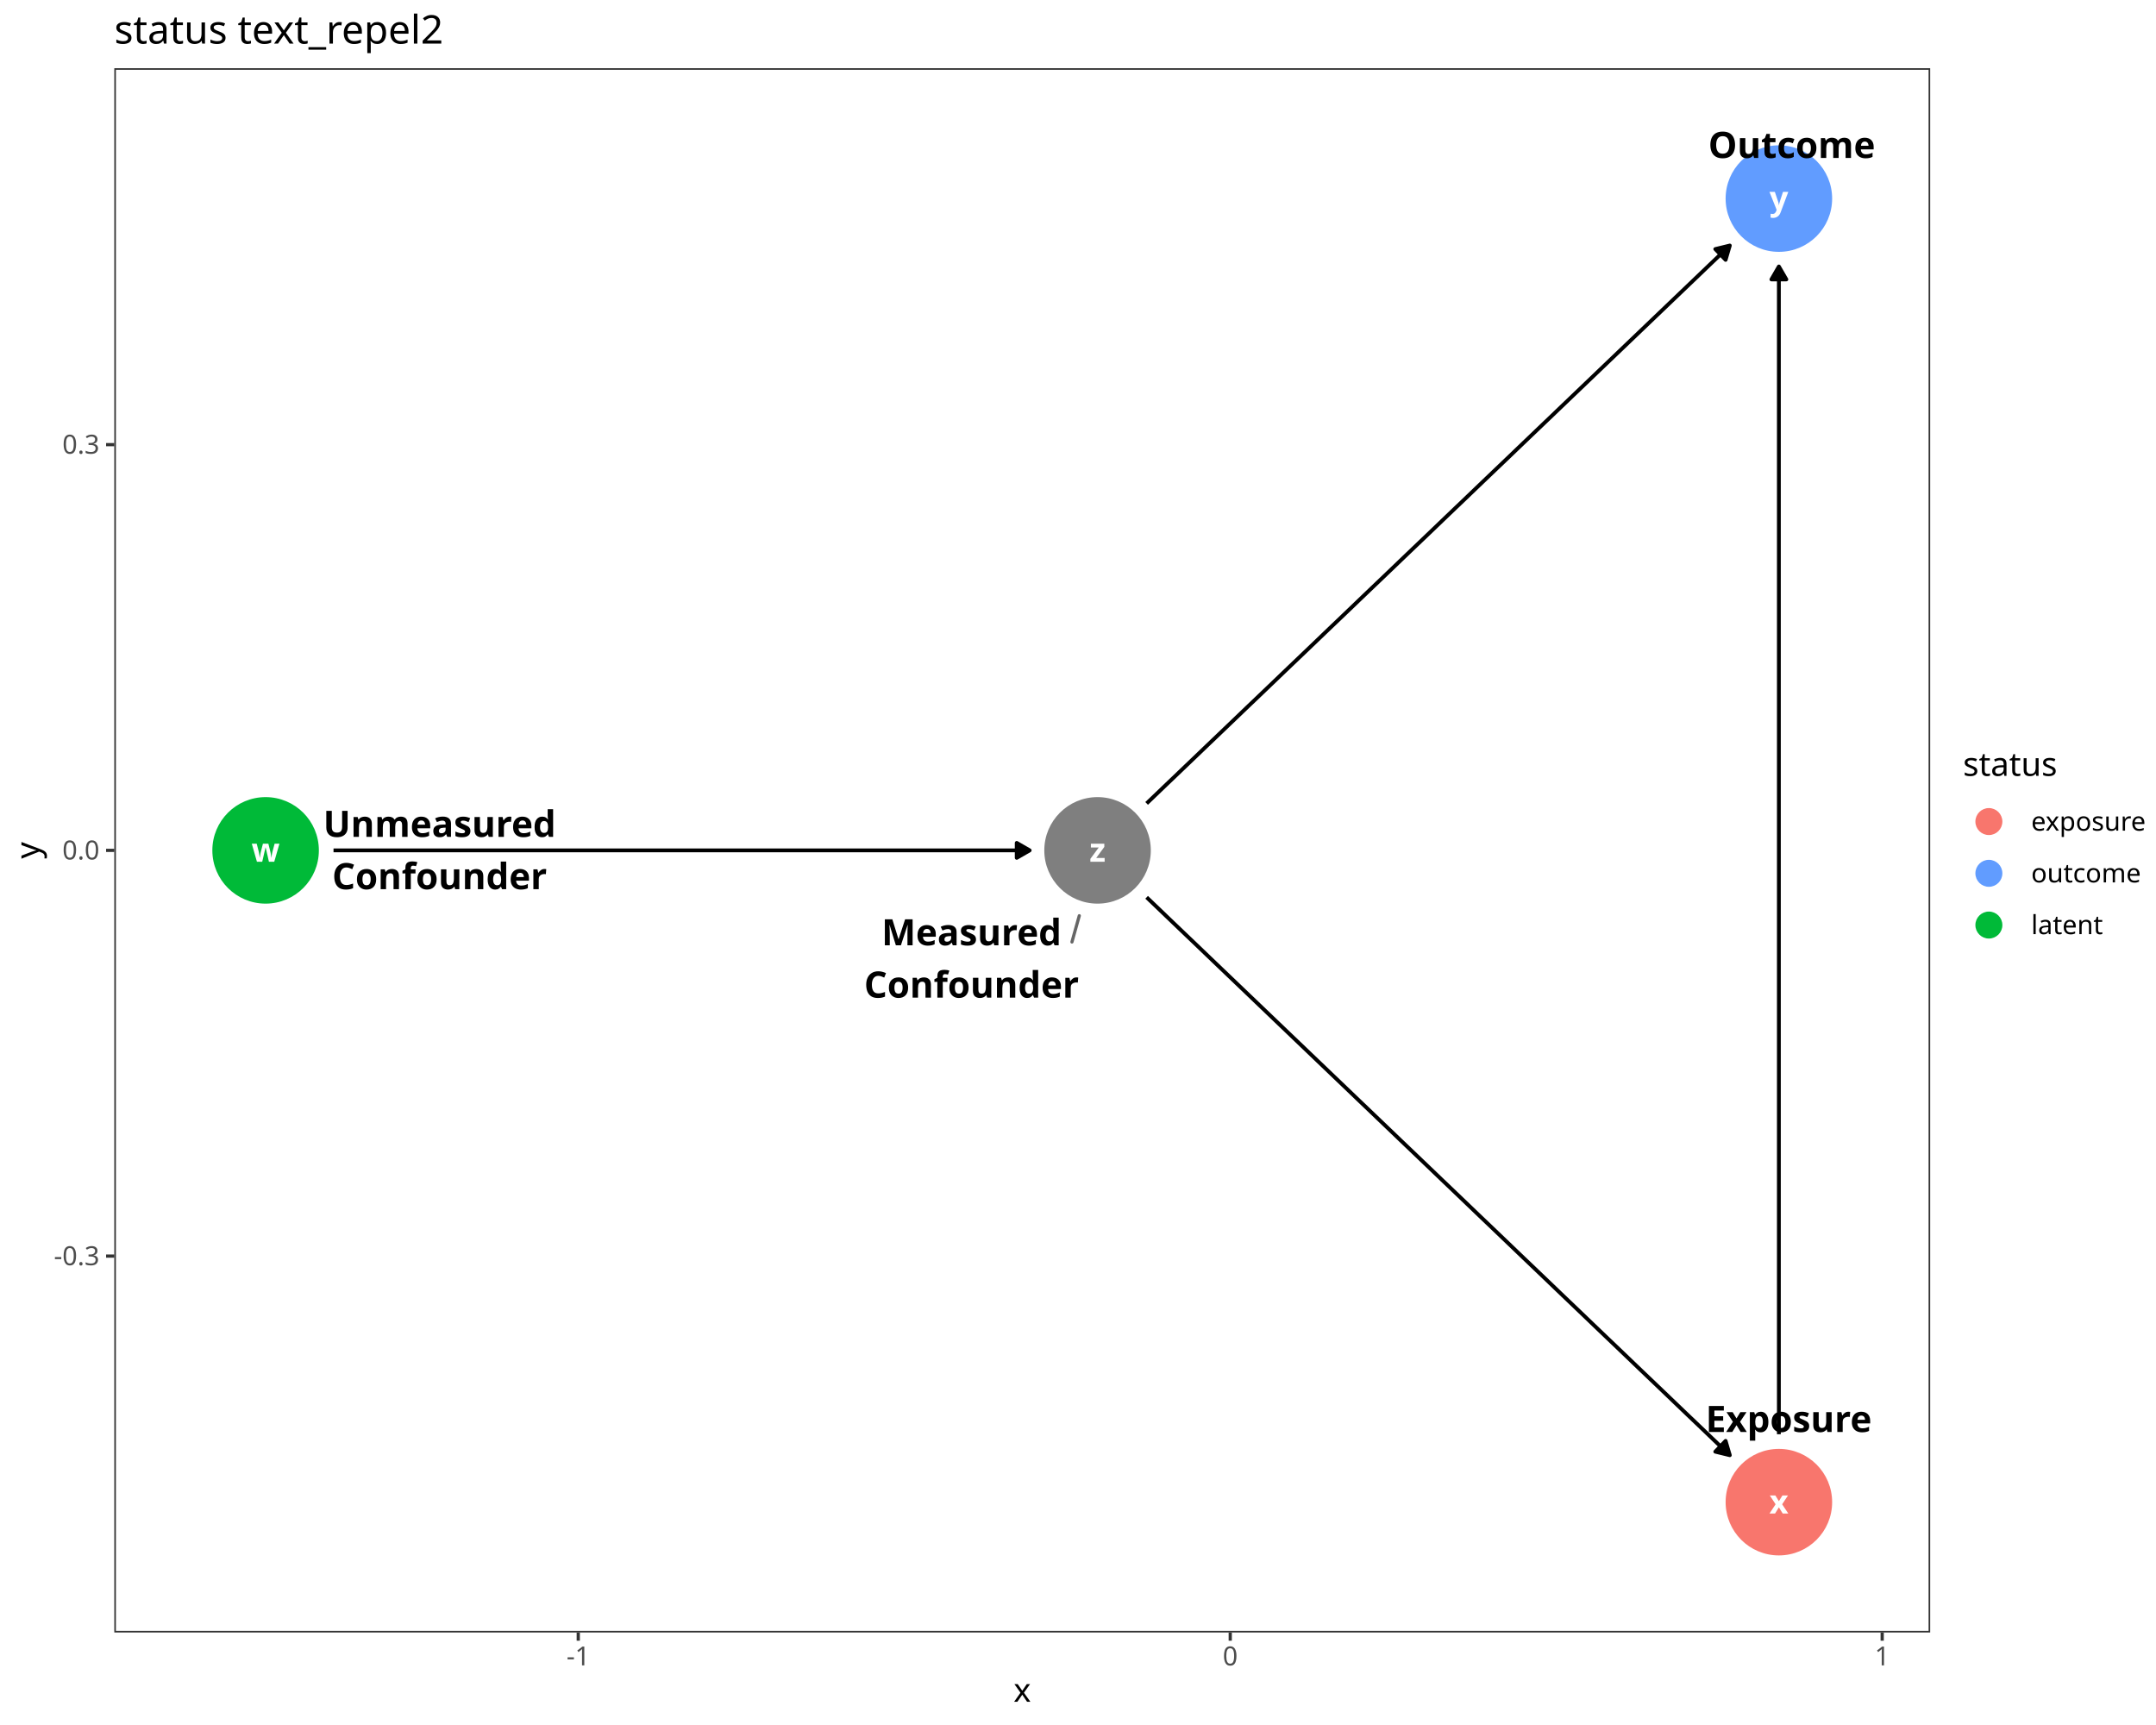
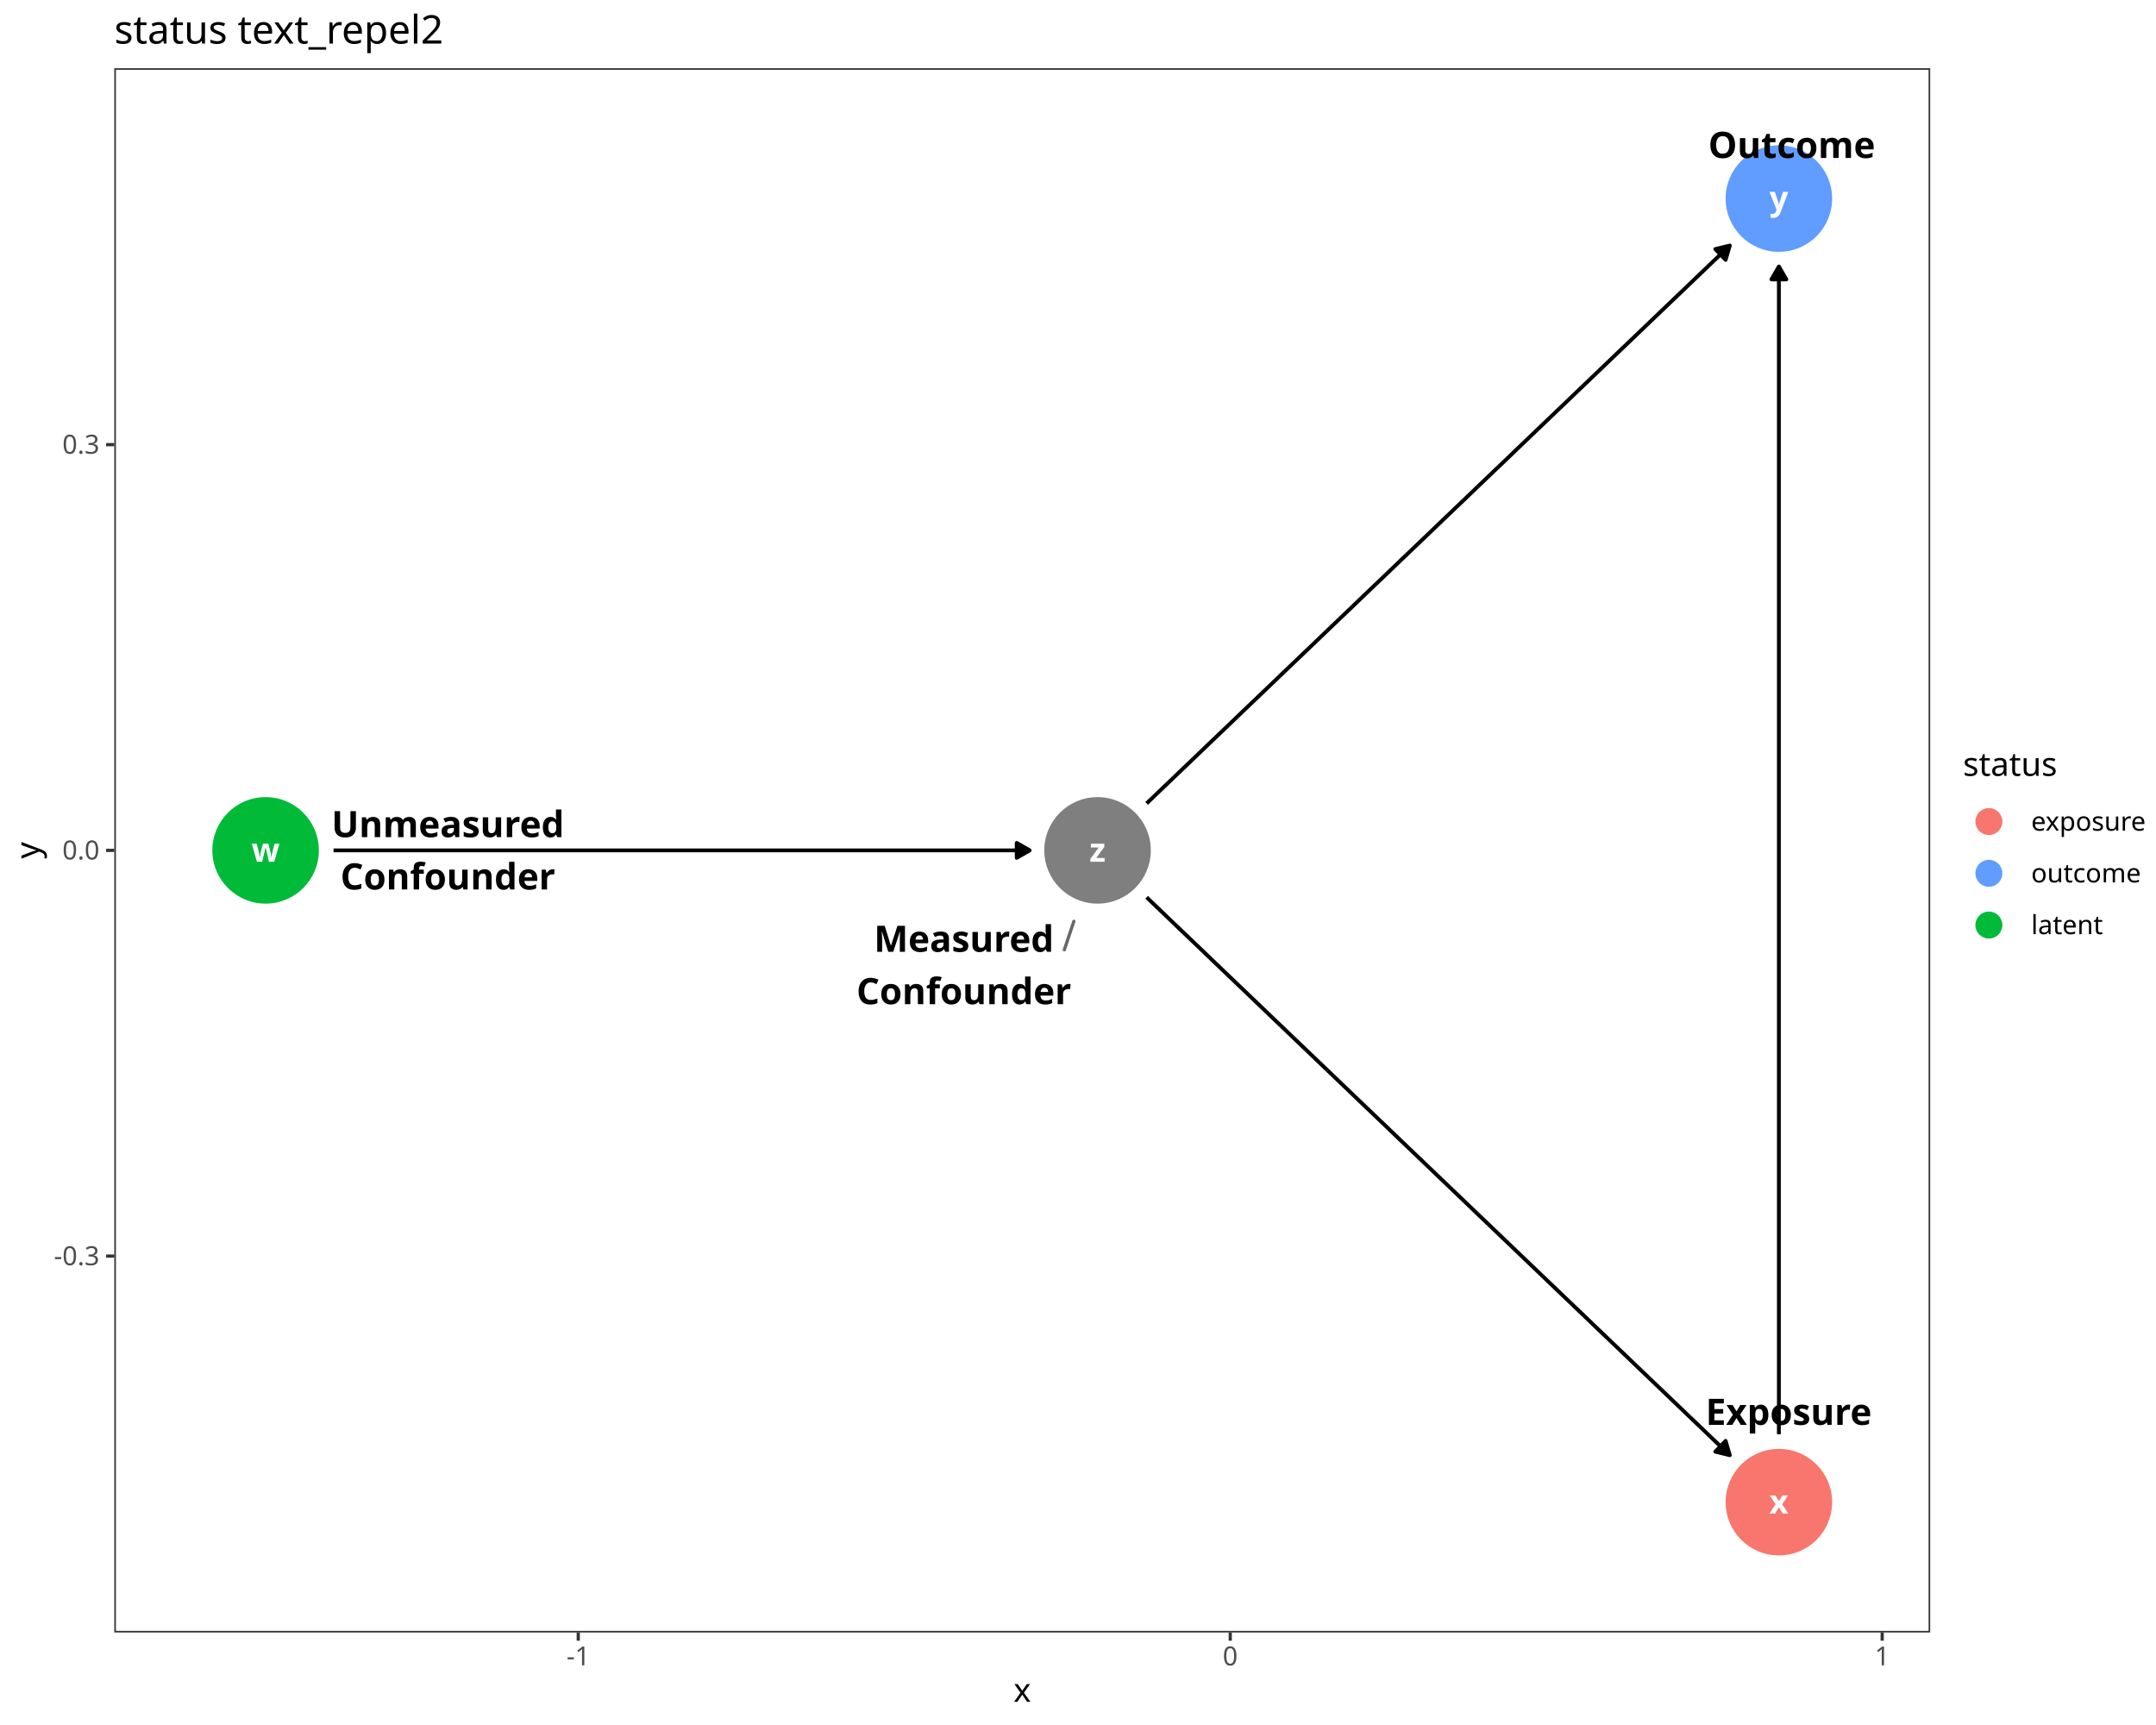
<svg xmlns="http://www.w3.org/2000/svg" class="svglite" data-engine-version="2.0" width="720.00pt" height="576.00pt" viewBox="0 0 720.00 576.00">
  <defs>
    <style type="text/css">
    .svglite line, .svglite polyline, .svglite polygon, .svglite path, .svglite rect, .svglite circle {
      fill: none;
      stroke: #000000;
      stroke-linecap: round;
      stroke-linejoin: round;
      stroke-miterlimit: 10.00;
    }
  </style>
  </defs>
  <rect width="100%" height="100%" style="stroke: none; fill: #FFFFFF;" />
  <defs>
    <clipPath id="cpMC4wMHw3MjAuMDB8MC4wMHw1NzYuMDA=">
      <rect x="0.00" y="0.00" width="720.00" height="576.00" />
    </clipPath>
  </defs>
  <g clip-path="url(#cpMC4wMHw3MjAuMDB8MC4wMHw1NzYuMDA=)">
    <rect x="0.00" y="0.00" width="720.00" height="576.00" style="stroke-width: 1.07; stroke: #FFFFFF; fill: #FFFFFF;" />
  </g>
  <defs>
    <clipPath id="cpMzguMTd8NjQ0LjU5fDIyLjc4fDU0NS4xMQ==">
      <rect x="38.17" y="22.78" width="606.42" height="522.33" />
    </clipPath>
  </defs>
  <g clip-path="url(#cpMzguMTd8NjQ0LjU5fDIyLjc4fDU0NS4xMQ==)">
    <rect x="38.17" y="22.78" width="606.42" height="522.33" style="stroke-width: 1.07; stroke: none; fill: #FFFFFF;" />
    <circle cx="88.70" cy="283.95" r="17.43" style="stroke-width: 0.71; stroke: #00BA38; fill: #00BA38;" />
    <circle cx="594.06" cy="501.59" r="17.43" style="stroke-width: 0.71; stroke: #F8766D; fill: #F8766D;" />
    <circle cx="594.06" cy="66.31" r="17.43" style="stroke-width: 0.71; stroke: #619CFF; fill: #619CFF;" />
    <circle cx="366.53" cy="283.95" r="17.43" style="stroke-width: 0.71; stroke: #7F7F7F; fill: #7F7F7F;" />
    <polyline points="111.38,283.95 113.96,283.95 116.77,283.95 119.57,283.95 122.38,283.95 125.19,283.95 127.99,283.95 130.80,283.95 133.61,283.95 136.41,283.95 139.22,283.95 142.02,283.95 144.83,283.95 147.64,283.95 150.44,283.95 153.25,283.95 156.06,283.95 158.86,283.95 161.67,283.95 164.48,283.95 167.28,283.95 170.09,283.95 172.89,283.95 175.70,283.95 178.51,283.95 181.31,283.95 184.12,283.95 186.93,283.95 189.73,283.95 192.54,283.95 195.35,283.95 198.15,283.95 200.96,283.95 203.76,283.95 206.57,283.95 209.38,283.95 212.18,283.95 214.99,283.95 217.80,283.95 220.60,283.95 223.41,283.95 226.21,283.95 229.02,283.95 231.83,283.95 234.63,283.95 237.44,283.95 240.25,283.95 243.05,283.95 245.86,283.95 248.67,283.95 251.47,283.95 254.28,283.95 257.08,283.95 259.89,283.95 262.70,283.95 265.50,283.95 268.31,283.95 271.12,283.95 273.92,283.95 276.73,283.95 279.54,283.95 282.34,283.95 285.15,283.95 287.95,283.95 290.76,283.95 293.57,283.95 296.37,283.95 299.18,283.95 301.99,283.95 304.79,283.95 307.60,283.95 310.41,283.95 313.21,283.95 316.02,283.95 318.82,283.95 321.63,283.95 324.44,283.95 327.24,283.95 330.05,283.95 332.86,283.95 335.66,283.95 338.47,283.95 341.28,283.95 343.86,283.95 " style="stroke-width: 1.28; stroke-linecap: butt;" />
    <polygon points="339.54,286.44 343.86,283.95 339.54,281.46 " style="stroke-width: 1.28; stroke-linecap: butt; fill: #000000;" />
    <polyline points="594.06,478.91 594.06,475.20 594.06,470.81 594.06,466.41 594.06,462.01 594.06,457.62 594.06,453.22 594.06,448.82 594.06,444.43 594.06,440.03 594.06,435.63 594.06,431.24 594.06,426.84 594.06,422.44 594.06,418.05 594.06,413.65 594.06,409.25 594.06,404.86 594.06,400.46 594.06,396.06 594.06,391.67 594.06,387.27 594.06,382.87 594.06,378.48 594.06,374.08 594.06,369.68 594.06,365.29 594.06,360.89 594.06,356.49 594.06,352.10 594.06,347.70 594.06,343.30 594.06,338.91 594.06,334.51 594.06,330.11 594.06,325.72 594.06,321.32 594.06,316.92 594.06,312.53 594.06,308.13 594.06,303.73 594.06,299.34 594.06,294.94 594.06,290.54 594.06,286.15 594.06,281.75 594.06,277.35 594.06,272.96 594.06,268.56 594.06,264.16 594.06,259.77 594.06,255.37 594.06,250.97 594.06,246.58 594.06,242.18 594.06,237.78 594.06,233.39 594.06,228.99 594.06,224.59 594.06,220.20 594.06,215.80 594.06,211.40 594.06,207.01 594.06,202.61 594.06,198.21 594.06,193.82 594.06,189.42 594.06,185.02 594.06,180.63 594.06,176.23 594.06,171.83 594.06,167.44 594.06,163.04 594.06,158.64 594.06,154.25 594.06,149.85 594.06,145.45 594.06,141.05 594.06,136.66 594.06,132.26 594.06,127.86 594.06,123.47 594.06,119.07 594.06,114.67 594.06,110.28 594.06,105.88 594.06,101.48 594.06,97.09 594.06,92.69 594.06,88.99 " style="stroke-width: 1.28; stroke-linecap: butt;" />
    <polygon points="596.55,93.30 594.06,88.99 591.57,93.30 " style="stroke-width: 1.28; stroke-linecap: butt; fill: #000000;" />
    <polyline points="382.92,299.62 384.92,301.53 387.22,303.73 389.51,305.93 391.81,308.13 394.11,310.33 396.41,312.53 398.71,314.72 401.01,316.92 403.30,319.12 405.60,321.32 407.90,323.52 410.20,325.72 412.50,327.92 414.79,330.11 417.09,332.31 419.39,334.51 421.69,336.71 423.99,338.91 426.29,341.11 428.58,343.30 430.88,345.50 433.18,347.70 435.48,349.90 437.78,352.10 440.08,354.30 442.37,356.49 444.67,358.69 446.97,360.89 449.27,363.09 451.57,365.29 453.86,367.49 456.16,369.68 458.46,371.88 460.76,374.08 463.06,376.28 465.36,378.48 467.65,380.68 469.95,382.87 472.25,385.07 474.55,387.27 476.85,389.47 479.15,391.67 481.44,393.87 483.74,396.06 486.04,398.26 488.34,400.46 490.64,402.66 492.93,404.86 495.23,407.06 497.53,409.25 499.83,411.45 502.13,413.65 504.43,415.85 506.72,418.05 509.02,420.25 511.32,422.44 513.62,424.64 515.92,426.84 518.22,429.04 520.51,431.24 522.81,433.44 525.11,435.63 527.41,437.83 529.71,440.03 532.00,442.23 534.30,444.43 536.60,446.63 538.90,448.82 541.20,451.02 543.50,453.22 545.79,455.42 548.09,457.62 550.39,459.82 552.69,462.01 554.99,464.21 557.29,466.41 559.58,468.61 561.88,470.81 564.18,473.01 566.48,475.20 568.78,477.40 571.07,479.60 573.37,481.80 575.67,484.00 577.67,485.91 " style="stroke-width: 1.28; stroke-linecap: butt;" />
    <polygon points="572.83,484.73 577.67,485.91 576.27,481.13 " style="stroke-width: 1.28; stroke-linecap: butt; fill: #000000;" />
    <polyline points="382.92,268.27 384.92,266.36 387.22,264.16 389.51,261.96 391.81,259.77 394.11,257.57 396.41,255.37 398.71,253.17 401.01,250.97 403.30,248.77 405.60,246.58 407.90,244.38 410.20,242.18 412.50,239.98 414.79,237.78 417.09,235.58 419.39,233.39 421.69,231.19 423.99,228.99 426.29,226.79 428.58,224.59 430.88,222.39 433.18,220.20 435.48,218.00 437.78,215.80 440.08,213.60 442.37,211.40 444.67,209.20 446.97,207.01 449.27,204.81 451.57,202.61 453.86,200.41 456.16,198.21 458.46,196.01 460.76,193.82 463.06,191.62 465.36,189.42 467.65,187.22 469.95,185.02 472.25,182.82 474.55,180.63 476.85,178.43 479.15,176.23 481.44,174.03 483.74,171.83 486.04,169.63 488.34,167.44 490.64,165.24 492.93,163.04 495.23,160.84 497.53,158.64 499.83,156.44 502.13,154.25 504.43,152.05 506.72,149.85 509.02,147.65 511.32,145.45 513.62,143.25 515.92,141.05 518.22,138.86 520.51,136.66 522.81,134.46 525.11,132.26 527.41,130.06 529.71,127.86 532.00,125.67 534.30,123.47 536.60,121.27 538.90,119.07 541.20,116.87 543.50,114.67 545.79,112.48 548.09,110.28 550.39,108.08 552.69,105.88 554.99,103.68 557.29,101.48 559.58,99.29 561.88,97.09 564.18,94.89 566.48,92.69 568.78,90.49 571.07,88.29 573.37,86.10 575.67,83.90 577.67,81.99 " style="stroke-width: 1.28; stroke-linecap: butt;" />
    <polygon points="576.27,86.77 577.67,81.99 572.83,83.17 " style="stroke-width: 1.28; stroke-linecap: butt; fill: #000000;" />
    <text x="88.70" y="287.75" text-anchor="middle" style="font-size: 11.04px; font-weight: bold; fill: #FFFFFF; font-family: sans;" textLength="7.98px" lengthAdjust="spacingAndGlyphs">w</text>
    <text x="594.06" y="505.38" text-anchor="middle" style="font-size: 11.04px; font-weight: bold; fill: #FFFFFF; font-family: sans;" textLength="5.52px" lengthAdjust="spacingAndGlyphs">x</text>
    <text x="594.06" y="70.11" text-anchor="middle" style="font-size: 11.04px; font-weight: bold; fill: #FFFFFF; font-family: sans;" textLength="5.52px" lengthAdjust="spacingAndGlyphs">y</text>
    <text x="366.53" y="287.75" text-anchor="middle" style="font-size: 11.04px; font-weight: bold; fill: #FFFFFF; font-family: sans;" textLength="5.52px" lengthAdjust="spacingAndGlyphs">z</text>
-     <line x1="357.98" y1="314.54" x2="360.43" y2="305.78" style="stroke-width: 1.07; stroke: #666666;" />
-     <text x="146.80" y="279.44" text-anchor="middle" style="font-size: 12.14px; font-weight: bold; font-family: sans;" textLength="69.54px" lengthAdjust="spacingAndGlyphs">Unmeasured</text>
-     <text x="146.80" y="296.92" text-anchor="middle" style="font-size: 12.14px; font-weight: bold; font-family: sans;" textLength="63.47px" lengthAdjust="spacingAndGlyphs">Confounder</text>
-     <text x="597.33" y="478.15" text-anchor="middle" style="font-size: 12.14px; font-weight: bold; font-family: sans;" textLength="51.32px" lengthAdjust="spacingAndGlyphs">Exposure</text>
+     <line x1="355.43" y1="317.16" x2="358.62" y2="307.63" style="stroke-width: 1.07; stroke: #666666;" />
+     <text x="149.57" y="279.53" text-anchor="middle" style="font-size: 12.14px; font-weight: bold; font-family: sans;" textLength="69.54px" lengthAdjust="spacingAndGlyphs">Unmeasured</text>
+     <text x="149.57" y="297.01" text-anchor="middle" style="font-size: 12.14px; font-weight: bold; font-family: sans;" textLength="63.47px" lengthAdjust="spacingAndGlyphs">Confounder</text>
+     <text x="597.33" y="475.77" text-anchor="middle" style="font-size: 12.14px; font-weight: bold; font-family: sans;" textLength="51.32px" lengthAdjust="spacingAndGlyphs">Exposure</text>
    <text x="598.35" y="52.74" text-anchor="middle" style="font-size: 12.14px; font-weight: bold; font-family: sans;" textLength="49.28px" lengthAdjust="spacingAndGlyphs">Outcome</text>
-     <text x="324.45" y="315.64" text-anchor="middle" style="font-size: 12.14px; font-weight: bold; font-family: sans;" textLength="54.01px" lengthAdjust="spacingAndGlyphs">Measured</text>
-     <text x="324.45" y="333.12" text-anchor="middle" style="font-size: 12.14px; font-weight: bold; font-family: sans;" textLength="63.47px" lengthAdjust="spacingAndGlyphs">Confounder</text>
+     <text x="321.90" y="317.81" text-anchor="middle" style="font-size: 12.14px; font-weight: bold; font-family: sans;" textLength="54.01px" lengthAdjust="spacingAndGlyphs">Measured</text>
+     <text x="321.90" y="335.30" text-anchor="middle" style="font-size: 12.14px; font-weight: bold; font-family: sans;" textLength="63.47px" lengthAdjust="spacingAndGlyphs">Confounder</text>
    <rect x="38.17" y="22.78" width="606.42" height="522.33" style="stroke-width: 1.07; stroke: #333333;" />
  </g>
  <g clip-path="url(#cpMC4wMHw3MjAuMDB8MC4wMHw1NzYuMDA=)">
    <text x="33.24" y="422.46" text-anchor="end" style="font-size: 8.80px; fill: #4D4D4D; font-family: sans;" textLength="15.16px" lengthAdjust="spacingAndGlyphs">-0.3</text>
    <text x="33.24" y="286.98" text-anchor="end" style="font-size: 8.80px; fill: #4D4D4D; font-family: sans;" textLength="12.23px" lengthAdjust="spacingAndGlyphs">0.0</text>
    <text x="33.24" y="151.49" text-anchor="end" style="font-size: 8.80px; fill: #4D4D4D; font-family: sans;" textLength="12.23px" lengthAdjust="spacingAndGlyphs">0.3</text>
    <polyline points="35.43,419.43 38.17,419.43 " style="stroke-width: 1.07; stroke: #333333; stroke-linecap: butt;" />
    <polyline points="35.43,283.95 38.17,283.95 " style="stroke-width: 1.07; stroke: #333333; stroke-linecap: butt;" />
    <polyline points="35.43,148.47 38.17,148.47 " style="stroke-width: 1.07; stroke: #333333; stroke-linecap: butt;" />
    <polyline points="193.11,547.85 193.11,545.11 " style="stroke-width: 1.07; stroke: #333333; stroke-linecap: butt;" />
    <polyline points="410.84,547.85 410.84,545.11 " style="stroke-width: 1.07; stroke: #333333; stroke-linecap: butt;" />
    <polyline points="628.56,547.85 628.56,545.11 " style="stroke-width: 1.07; stroke: #333333; stroke-linecap: butt;" />
    <text x="193.11" y="556.10" text-anchor="middle" style="font-size: 8.80px; fill: #4D4D4D; font-family: sans;" textLength="7.82px" lengthAdjust="spacingAndGlyphs">-1</text>
    <text x="410.84" y="556.10" text-anchor="middle" style="font-size: 8.80px; fill: #4D4D4D; font-family: sans;" textLength="4.89px" lengthAdjust="spacingAndGlyphs">0</text>
    <text x="628.56" y="556.10" text-anchor="middle" style="font-size: 8.80px; fill: #4D4D4D; font-family: sans;" textLength="4.89px" lengthAdjust="spacingAndGlyphs">1</text>
    <text x="341.38" y="568.24" text-anchor="middle" style="font-size: 11.00px; font-family: sans;" textLength="5.50px" lengthAdjust="spacingAndGlyphs">x</text>
    <text transform="translate(13.05,283.95) rotate(-90)" text-anchor="middle" style="font-size: 11.00px; font-family: sans;" textLength="5.50px" lengthAdjust="spacingAndGlyphs">y</text>
    <rect x="655.55" y="250.36" width="58.97" height="67.17" style="stroke-width: 1.07; stroke: none; fill: #FFFFFF;" />
    <text x="655.55" y="259.07" style="font-size: 11.00px; font-family: sans;" textLength="29.36px" lengthAdjust="spacingAndGlyphs">status</text>
    <rect x="655.55" y="265.69" width="17.28" height="17.28" style="stroke-width: 1.07; stroke: none; fill: #FFFFFF;" />
    <circle cx="664.19" cy="274.33" r="4.27" style="stroke-width: 0.47; stroke: #F8766D; fill: #F8766D;" />
    <rect x="655.55" y="282.97" width="17.28" height="17.28" style="stroke-width: 1.07; stroke: none; fill: #FFFFFF;" />
    <circle cx="664.19" cy="291.61" r="4.27" style="stroke-width: 0.47; stroke: #619CFF; fill: #619CFF;" />
    <rect x="655.55" y="300.25" width="17.28" height="17.28" style="stroke-width: 1.07; stroke: none; fill: #FFFFFF;" />
    <circle cx="664.19" cy="308.89" r="4.27" style="stroke-width: 0.47; stroke: #00BA38; fill: #00BA38;" />
    <text x="678.31" y="277.36" style="font-size: 8.80px; font-family: sans;" textLength="36.21px" lengthAdjust="spacingAndGlyphs">exposure</text>
    <text x="678.31" y="294.64" style="font-size: 8.80px; font-family: sans;" textLength="33.76px" lengthAdjust="spacingAndGlyphs">outcome</text>
    <text x="678.31" y="311.92" style="font-size: 8.80px; font-family: sans;" textLength="21.53px" lengthAdjust="spacingAndGlyphs">latent</text>
    <text x="38.17" y="14.56" style="font-size: 13.20px; font-family: sans;" textLength="104.21px" lengthAdjust="spacingAndGlyphs">status text_repel2</text>
  </g>
</svg>
